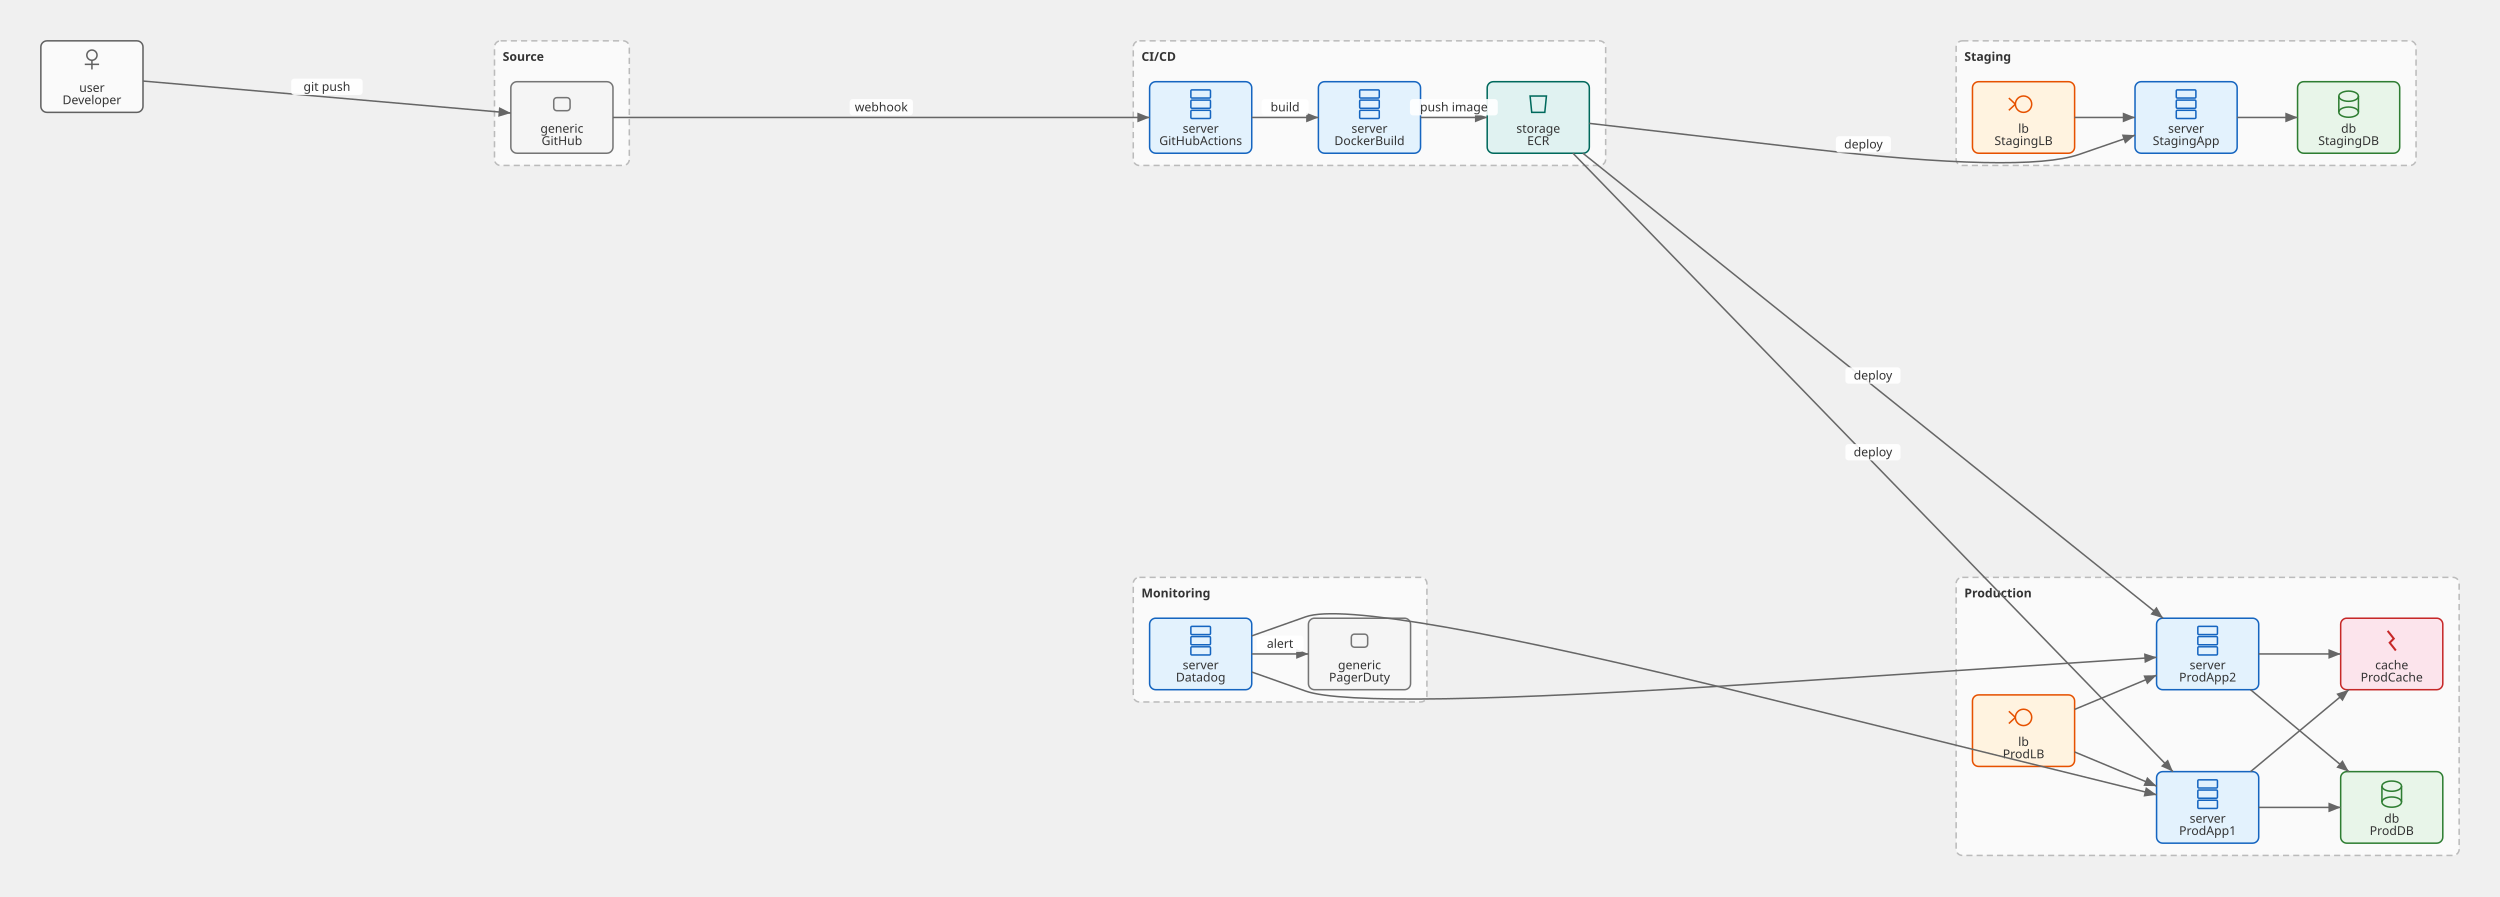
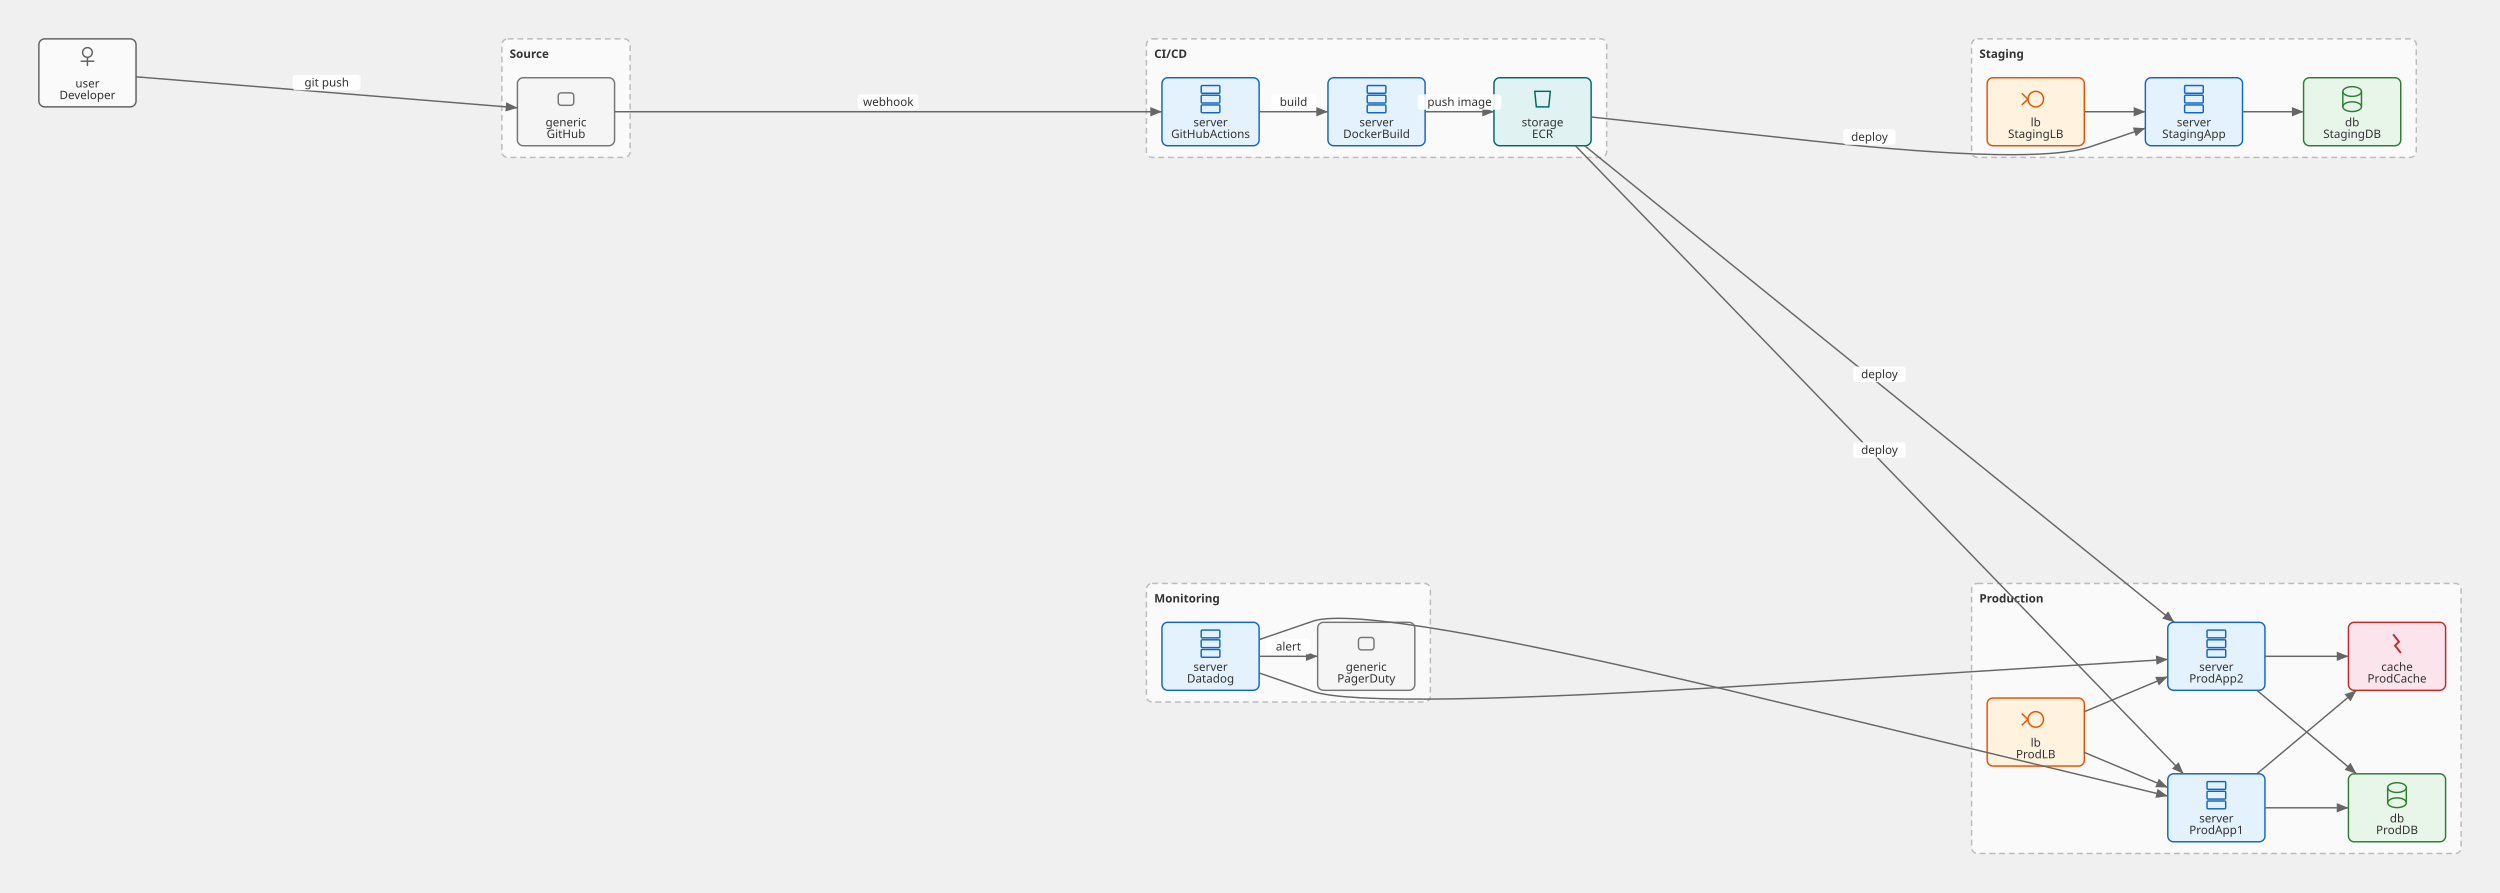
- <svg xmlns="http://www.w3.org/2000/svg" width="2447.669" height="877.505" viewBox="0 0 2447.669 877.505">
+ <svg xmlns="http://www.w3.org/2000/svg" width="2572.986" height="918.39" viewBox="0 0 2572.986 918.39">
  <style>text { font-family: sans-serif; font-size: 12px; fill: #333; }</style>
  <defs>
    <marker id="arrow" viewBox="0 0 10 10" refX="10" refY="5" markerWidth="8" markerHeight="8" orient="auto">
      <polygon points="0,1 10,5 0,9" fill="#666" />
    </marker>
  </defs>
  <rect x="40" y="40" width="100" height="70" rx="6" fill="#fafafa" stroke="#616161" stroke-width="1.5" />
  <circle cx="90" cy="54" r="5" fill="none" stroke="#616161" stroke-width="1.5" />
  <line x1="90" y1="59" x2="90" y2="68" stroke="#616161" stroke-width="1.5" />
  <line x1="83" y1="63" x2="97" y2="63" stroke="#616161" stroke-width="1.5" />
  <text x="90" y="102" text-anchor="middle" font-size="11">Developer</text>
  <text x="90" y="90" text-anchor="middle" font-size="9" fill="#616161">user</text>
-   <rect x="484.142" y="40" width="132" height="122" rx="6" fill="#fafafa" stroke="#bbb" stroke-width="1.5" stroke-dasharray="6,4" />
-   <text x="492.142" y="59.6" font-weight="bold" font-size="13">Source</text>
-   <rect x="500.142" y="80" width="100" height="70" rx="6" fill="#f5f5f5" stroke="#757575" stroke-width="1.5" />
-   <rect x="542.142" y="95.6" width="16" height="12.8" rx="3" fill="none" stroke="#757575" stroke-width="1.5" />
-   <text x="550.142" y="142" text-anchor="middle" font-size="11">GitHub</text>
-   <text x="550.142" y="130" text-anchor="middle" font-size="9" fill="#757575">generic</text>
-   <rect x="1109.542" y="40" width="462.517" height="122" rx="6" fill="#fafafa" stroke="#bbb" stroke-width="1.5" stroke-dasharray="6,4" />
-   <text x="1117.542" y="59.6" font-weight="bold" font-size="13">CI/CD</text>
-   <rect x="1125.542" y="80" width="100" height="70" rx="6" fill="#e3f2fd" stroke="#1565c0" stroke-width="1.5" />
-   <rect x="1165.942" y="88" width="19.2" height="8" rx="1" fill="none" stroke="#1565c0" stroke-width="1.5" />
-   <rect x="1165.942" y="98" width="19.2" height="8" rx="1" fill="none" stroke="#1565c0" stroke-width="1.5" />
-   <rect x="1165.942" y="108" width="19.2" height="8" rx="1" fill="none" stroke="#1565c0" stroke-width="1.5" />
-   <text x="1175.542" y="142" text-anchor="middle" font-size="11">GitHubActions</text>
-   <text x="1175.542" y="130" text-anchor="middle" font-size="9" fill="#1565c0">server</text>
-   <rect x="1290.801" y="80" width="100" height="70" rx="6" fill="#e3f2fd" stroke="#1565c0" stroke-width="1.5" />
-   <rect x="1331.201" y="88" width="19.2" height="8" rx="1" fill="none" stroke="#1565c0" stroke-width="1.5" />
-   <rect x="1331.201" y="98" width="19.2" height="8" rx="1" fill="none" stroke="#1565c0" stroke-width="1.5" />
-   <rect x="1331.201" y="108" width="19.2" height="8" rx="1" fill="none" stroke="#1565c0" stroke-width="1.5" />
-   <text x="1340.801" y="142" text-anchor="middle" font-size="11">DockerBuild</text>
-   <text x="1340.801" y="130" text-anchor="middle" font-size="9" fill="#1565c0">server</text>
-   <rect x="1456.06" y="80" width="100" height="70" rx="6" fill="#e0f2f1" stroke="#00695c" stroke-width="1.5" />
-   <path d="M1498.06,94 L1514.06,94 L1512.46,110 L1499.66,110 Z" fill="none" stroke="#00695c" stroke-width="1.5" />
-   <text x="1506.06" y="142" text-anchor="middle" font-size="11">ECR</text>
-   <text x="1506.06" y="130" text-anchor="middle" font-size="9" fill="#00695c">storage</text>
-   <rect x="1915.185" y="40" width="450.279" height="122" rx="6" fill="#fafafa" stroke="#bbb" stroke-width="1.5" stroke-dasharray="6,4" />
-   <text x="1923.185" y="59.6" font-weight="bold" font-size="13">Staging</text>
-   <rect x="1931.185" y="80" width="100" height="70" rx="6" fill="#fff3e0" stroke="#e65100" stroke-width="1.5" />
-   <circle cx="1981.185" cy="102" r="8" fill="none" stroke="#e65100" stroke-width="1.5" />
-   <line x1="1973.185" y1="102" x2="1966.785" y2="96" stroke="#e65100" stroke-width="1.5" />
-   <line x1="1973.185" y1="102" x2="1966.785" y2="108" stroke="#e65100" stroke-width="1.5" />
-   <text x="1981.185" y="142" text-anchor="middle" font-size="11">StagingLB</text>
-   <text x="1981.185" y="130" text-anchor="middle" font-size="9" fill="#e65100">lb</text>
-   <rect x="2090.324" y="80" width="100" height="70" rx="6" fill="#e3f2fd" stroke="#1565c0" stroke-width="1.5" />
-   <rect x="2130.724" y="88" width="19.2" height="8" rx="1" fill="none" stroke="#1565c0" stroke-width="1.5" />
-   <rect x="2130.724" y="98" width="19.2" height="8" rx="1" fill="none" stroke="#1565c0" stroke-width="1.5" />
-   <rect x="2130.724" y="108" width="19.2" height="8" rx="1" fill="none" stroke="#1565c0" stroke-width="1.5" />
-   <text x="2140.324" y="142" text-anchor="middle" font-size="11">StagingApp</text>
-   <text x="2140.324" y="130" text-anchor="middle" font-size="9" fill="#1565c0">server</text>
-   <rect x="2249.464" y="80" width="100" height="70" rx="6" fill="#e8f5e9" stroke="#2e7d32" stroke-width="1.5" />
-   <ellipse cx="2299.464" cy="94.2" rx="9.6" ry="5" fill="none" stroke="#2e7d32" stroke-width="1.5" />
-   <line x1="2289.864" y1="94.2" x2="2289.864" y2="109.8" stroke="#2e7d32" stroke-width="1.5" />
-   <line x1="2309.064" y1="94.2" x2="2309.064" y2="109.8" stroke="#2e7d32" stroke-width="1.5" />
-   <ellipse cx="2299.464" cy="109.8" rx="9.6" ry="5" fill="none" stroke="#2e7d32" stroke-width="1.5" />
-   <text x="2299.464" y="142" text-anchor="middle" font-size="11">StagingDB</text>
-   <text x="2299.464" y="130" text-anchor="middle" font-size="9" fill="#2e7d32">db</text>
-   <rect x="1915.185" y="565.263" width="492.484" height="272.242" rx="6" fill="#fafafa" stroke="#bbb" stroke-width="1.5" stroke-dasharray="6,4" />
-   <text x="1923.185" y="584.863" font-weight="bold" font-size="13">Production</text>
-   <rect x="1931.185" y="680.384" width="100" height="70" rx="6" fill="#fff3e0" stroke="#e65100" stroke-width="1.5" />
-   <circle cx="1981.185" cy="702.384" r="8" fill="none" stroke="#e65100" stroke-width="1.5" />
-   <line x1="1973.185" y1="702.384" x2="1966.785" y2="696.384" stroke="#e65100" stroke-width="1.5" />
-   <line x1="1973.185" y1="702.384" x2="1966.785" y2="708.384" stroke="#e65100" stroke-width="1.5" />
-   <text x="1981.185" y="742.384" text-anchor="middle" font-size="11">ProdLB</text>
-   <text x="1981.185" y="730.384" text-anchor="middle" font-size="9" fill="#e65100">lb</text>
-   <rect x="2111.427" y="755.505" width="100" height="70" rx="6" fill="#e3f2fd" stroke="#1565c0" stroke-width="1.5" />
-   <rect x="2151.827" y="763.505" width="19.2" height="8" rx="1" fill="none" stroke="#1565c0" stroke-width="1.5" />
-   <rect x="2151.827" y="773.505" width="19.2" height="8" rx="1" fill="none" stroke="#1565c0" stroke-width="1.5" />
-   <rect x="2151.827" y="783.505" width="19.2" height="8" rx="1" fill="none" stroke="#1565c0" stroke-width="1.5" />
-   <text x="2161.427" y="817.505" text-anchor="middle" font-size="11">ProdApp1</text>
-   <text x="2161.427" y="805.505" text-anchor="middle" font-size="9" fill="#1565c0">server</text>
-   <rect x="2111.427" y="605.263" width="100" height="70" rx="6" fill="#e3f2fd" stroke="#1565c0" stroke-width="1.5" />
-   <rect x="2151.827" y="613.263" width="19.2" height="8" rx="1" fill="none" stroke="#1565c0" stroke-width="1.5" />
-   <rect x="2151.827" y="623.263" width="19.2" height="8" rx="1" fill="none" stroke="#1565c0" stroke-width="1.5" />
-   <rect x="2151.827" y="633.263" width="19.2" height="8" rx="1" fill="none" stroke="#1565c0" stroke-width="1.5" />
-   <text x="2161.427" y="667.263" text-anchor="middle" font-size="11">ProdApp2</text>
-   <text x="2161.427" y="655.263" text-anchor="middle" font-size="9" fill="#1565c0">server</text>
-   <rect x="2291.669" y="755.505" width="100" height="70" rx="6" fill="#e8f5e9" stroke="#2e7d32" stroke-width="1.5" />
-   <ellipse cx="2341.669" cy="769.705" rx="9.6" ry="5" fill="none" stroke="#2e7d32" stroke-width="1.5" />
-   <line x1="2332.069" y1="769.705" x2="2332.069" y2="785.305" stroke="#2e7d32" stroke-width="1.5" />
-   <line x1="2351.269" y1="769.705" x2="2351.269" y2="785.305" stroke="#2e7d32" stroke-width="1.5" />
-   <ellipse cx="2341.669" cy="785.305" rx="9.6" ry="5" fill="none" stroke="#2e7d32" stroke-width="1.5" />
-   <text x="2341.669" y="817.505" text-anchor="middle" font-size="11">ProdDB</text>
-   <text x="2341.669" y="805.505" text-anchor="middle" font-size="9" fill="#2e7d32">db</text>
-   <rect x="2291.669" y="605.263" width="100" height="70" rx="6" fill="#fce4ec" stroke="#c62828" stroke-width="1.5" />
-   <polyline points="2337.669,617.663 2343.669,625.263 2339.669,629.263 2345.669,636.863" fill="none" stroke="#c62828" stroke-width="2" />
-   <text x="2341.669" y="667.263" text-anchor="middle" font-size="11">ProdCache</text>
-   <text x="2341.669" y="655.263" text-anchor="middle" font-size="9" fill="#c62828">cache</text>
-   <rect x="1109.542" y="565.263" width="287.498" height="122" rx="6" fill="#fafafa" stroke="#bbb" stroke-width="1.5" stroke-dasharray="6,4" />
-   <text x="1117.542" y="584.863" font-weight="bold" font-size="13">Monitoring</text>
-   <rect x="1125.542" y="605.263" width="100" height="70" rx="6" fill="#e3f2fd" stroke="#1565c0" stroke-width="1.5" />
-   <rect x="1165.942" y="613.263" width="19.2" height="8" rx="1" fill="none" stroke="#1565c0" stroke-width="1.5" />
-   <rect x="1165.942" y="623.263" width="19.2" height="8" rx="1" fill="none" stroke="#1565c0" stroke-width="1.5" />
-   <rect x="1165.942" y="633.263" width="19.2" height="8" rx="1" fill="none" stroke="#1565c0" stroke-width="1.5" />
-   <text x="1175.542" y="667.263" text-anchor="middle" font-size="11">Datadog</text>
-   <text x="1175.542" y="655.263" text-anchor="middle" font-size="9" fill="#1565c0">server</text>
-   <rect x="1281.04" y="605.263" width="100" height="70" rx="6" fill="#f5f5f5" stroke="#757575" stroke-width="1.5" />
-   <rect x="1323.04" y="620.863" width="16" height="12.8" rx="3" fill="none" stroke="#757575" stroke-width="1.5" />
-   <text x="1331.04" y="667.263" text-anchor="middle" font-size="11">PagerDuty</text>
-   <text x="1331.04" y="655.263" text-anchor="middle" font-size="9" fill="#757575">generic</text>
-   <path d="M140,79.346 L500.142,110.654" fill="none" stroke="#666" stroke-width="1.5" marker-end="url(#arrow)" />
-   <rect x="285.071" y="77" width="70" height="16" rx="3" fill="white" opacity="0.9" />
-   <text x="320.071" y="89" text-anchor="middle" font-size="11" fill="#666">git push</text>
-   <path d="M600.142,115 L1125.542,115" fill="none" stroke="#666" stroke-width="1.5" marker-end="url(#arrow)" />
-   <rect x="831.842" y="97" width="62" height="16" rx="3" fill="white" opacity="0.9" />
-   <text x="862.842" y="109" text-anchor="middle" font-size="11" fill="#666">webhook</text>
-   <path d="M1225.542,115 L1290.801,115" fill="none" stroke="#666" stroke-width="1.5" marker-end="url(#arrow)" />
-   <rect x="1235.171" y="97" width="46" height="16" rx="3" fill="white" opacity="0.9" />
-   <text x="1258.171" y="109" text-anchor="middle" font-size="11" fill="#666">build</text>
-   <path d="M1390.801,115 L1456.06,115" fill="none" stroke="#666" stroke-width="1.5" marker-end="url(#arrow)" />
-   <rect x="1380.43" y="97" width="86" height="16" rx="3" fill="white" opacity="0.9" />
-   <text x="1423.43" y="109" text-anchor="middle" font-size="11" fill="#666">push image</text>
-   <path d="M1556.06,120.788 L1768.622,145.394 Q1981.185,170 2035.754,151.14 L2090.324,132.28" fill="none" stroke="#666" stroke-width="1.5" marker-end="url(#arrow)" />
-   <rect x="1797.411" y="133.365" width="54" height="16" rx="3" fill="white" opacity="0.9" />
-   <text x="1824.411" y="145.365" text-anchor="middle" font-size="11" fill="#666">deploy</text>
-   <path d="M1540.016,150 L2127.47,755.505" fill="none" stroke="#666" stroke-width="1.5" marker-end="url(#arrow)" />
-   <rect x="1806.743" y="434.752" width="54" height="16" rx="3" fill="white" opacity="0.9" />
-   <text x="1833.743" y="446.752" text-anchor="middle" font-size="11" fill="#666">deploy</text>
-   <path d="M1549.729,150 L2117.757,605.263" fill="none" stroke="#666" stroke-width="1.5" marker-end="url(#arrow)" />
-   <rect x="1806.743" y="359.631" width="54" height="16" rx="3" fill="white" opacity="0.9" />
-   <text x="1833.743" y="371.631" text-anchor="middle" font-size="11" fill="#666">deploy</text>
-   <path d="M2031.185,115 L2090.324,115" fill="none" stroke="#666" stroke-width="1.5" marker-end="url(#arrow)" />
-   <path d="M2190.324,115 L2249.464,115" fill="none" stroke="#666" stroke-width="1.5" marker-end="url(#arrow)" />
-   <path d="M2031.185,736.223 L2111.427,769.666" fill="none" stroke="#666" stroke-width="1.5" marker-end="url(#arrow)" />
-   <path d="M2031.185,694.545 L2111.427,661.102" fill="none" stroke="#666" stroke-width="1.5" marker-end="url(#arrow)" />
-   <path d="M2211.427,790.505 L2291.669,790.505" fill="none" stroke="#666" stroke-width="1.5" marker-end="url(#arrow)" />
-   <path d="M2203.415,675.263 L2299.68,755.505" fill="none" stroke="#666" stroke-width="1.5" marker-end="url(#arrow)" />
-   <path d="M2203.415,755.505 L2299.68,675.263" fill="none" stroke="#666" stroke-width="1.5" marker-end="url(#arrow)" />
-   <path d="M2211.427,640.263 L2291.669,640.263" fill="none" stroke="#666" stroke-width="1.5" marker-end="url(#arrow)" />
-   <path d="M1225.542,622.578 L1278.291,603.92 Q1331.04,585.263 1721.233,681.705 L2111.427,778.147" fill="none" stroke="#666" stroke-width="1.5" marker-end="url(#arrow)" />
-   <path d="M1225.542,657.948 L1278.291,676.605 Q1331.04,695.263 1721.233,669.419 L2111.427,643.574" fill="none" stroke="#666" stroke-width="1.5" marker-end="url(#arrow)" />
-   <path d="M1225.542,640.263 L1281.04,640.263" fill="none" stroke="#666" stroke-width="1.5" marker-end="url(#arrow)" />
-   <rect x="1230.291" y="622.263" width="46" height="16" rx="3" fill="white" opacity="0.9" />
-   <text x="1253.291" y="634.263" text-anchor="middle" font-size="11" fill="#666">alert</text>
+   <rect x="516.519" y="40" width="132" height="122" rx="6" fill="#fafafa" stroke="#bbb" stroke-width="1.5" stroke-dasharray="6,4" />
+   <text x="524.519" y="59.6" font-weight="bold" font-size="13">Source</text>
+   <rect x="532.519" y="80" width="100" height="70" rx="6" fill="#f5f5f5" stroke="#757575" stroke-width="1.5" />
+   <rect x="574.519" y="95.6" width="16" height="12.8" rx="3" fill="none" stroke="#757575" stroke-width="1.5" />
+   <text x="582.519" y="142" text-anchor="middle" font-size="11">GitHub</text>
+   <text x="582.519" y="130" text-anchor="middle" font-size="9" fill="#757575">generic</text>
+   <rect x="1179.881" y="40" width="473.687" height="122" rx="6" fill="#fafafa" stroke="#bbb" stroke-width="1.5" stroke-dasharray="6,4" />
+   <text x="1187.881" y="59.6" font-weight="bold" font-size="13">CI/CD</text>
+   <rect x="1195.881" y="80" width="100" height="70" rx="6" fill="#e3f2fd" stroke="#1565c0" stroke-width="1.5" />
+   <rect x="1236.281" y="88" width="19.2" height="8" rx="1" fill="none" stroke="#1565c0" stroke-width="1.5" />
+   <rect x="1236.281" y="98" width="19.2" height="8" rx="1" fill="none" stroke="#1565c0" stroke-width="1.5" />
+   <rect x="1236.281" y="108" width="19.2" height="8" rx="1" fill="none" stroke="#1565c0" stroke-width="1.5" />
+   <text x="1245.881" y="142" text-anchor="middle" font-size="11">GitHubActions</text>
+   <text x="1245.881" y="130" text-anchor="middle" font-size="9" fill="#1565c0">server</text>
+   <rect x="1366.724" y="80" width="100" height="70" rx="6" fill="#e3f2fd" stroke="#1565c0" stroke-width="1.5" />
+   <rect x="1407.124" y="88" width="19.2" height="8" rx="1" fill="none" stroke="#1565c0" stroke-width="1.5" />
+   <rect x="1407.124" y="98" width="19.2" height="8" rx="1" fill="none" stroke="#1565c0" stroke-width="1.5" />
+   <rect x="1407.124" y="108" width="19.2" height="8" rx="1" fill="none" stroke="#1565c0" stroke-width="1.5" />
+   <text x="1416.724" y="142" text-anchor="middle" font-size="11">DockerBuild</text>
+   <text x="1416.724" y="130" text-anchor="middle" font-size="9" fill="#1565c0">server</text>
+   <rect x="1537.567" y="80" width="100" height="70" rx="6" fill="#e0f2f1" stroke="#00695c" stroke-width="1.5" />
+   <path d="M1579.567,94 L1595.567,94 L1593.967,110 L1581.167,110 Z" fill="none" stroke="#00695c" stroke-width="1.5" />
+   <text x="1587.567" y="142" text-anchor="middle" font-size="11">ECR</text>
+   <text x="1587.567" y="130" text-anchor="middle" font-size="9" fill="#00695c">storage</text>
+   <rect x="2029.157" y="40" width="457.659" height="122" rx="6" fill="#fafafa" stroke="#bbb" stroke-width="1.5" stroke-dasharray="6,4" />
+   <text x="2037.157" y="59.6" font-weight="bold" font-size="13">Staging</text>
+   <rect x="2045.157" y="80" width="100" height="70" rx="6" fill="#fff3e0" stroke="#e65100" stroke-width="1.5" />
+   <circle cx="2095.157" cy="102" r="8" fill="none" stroke="#e65100" stroke-width="1.5" />
+   <line x1="2087.157" y1="102" x2="2080.757" y2="96" stroke="#e65100" stroke-width="1.5" />
+   <line x1="2087.157" y1="102" x2="2080.757" y2="108" stroke="#e65100" stroke-width="1.5" />
+   <text x="2095.157" y="142" text-anchor="middle" font-size="11">StagingLB</text>
+   <text x="2095.157" y="130" text-anchor="middle" font-size="9" fill="#e65100">lb</text>
+   <rect x="2207.987" y="80" width="100" height="70" rx="6" fill="#e3f2fd" stroke="#1565c0" stroke-width="1.5" />
+   <rect x="2248.387" y="88" width="19.2" height="8" rx="1" fill="none" stroke="#1565c0" stroke-width="1.5" />
+   <rect x="2248.387" y="98" width="19.2" height="8" rx="1" fill="none" stroke="#1565c0" stroke-width="1.5" />
+   <rect x="2248.387" y="108" width="19.2" height="8" rx="1" fill="none" stroke="#1565c0" stroke-width="1.5" />
+   <text x="2257.987" y="142" text-anchor="middle" font-size="11">StagingApp</text>
+   <text x="2257.987" y="130" text-anchor="middle" font-size="9" fill="#1565c0">server</text>
+   <rect x="2370.816" y="80" width="100" height="70" rx="6" fill="#e8f5e9" stroke="#2e7d32" stroke-width="1.5" />
+   <ellipse cx="2420.816" cy="94.2" rx="9.6" ry="5" fill="none" stroke="#2e7d32" stroke-width="1.5" />
+   <line x1="2411.216" y1="94.2" x2="2411.216" y2="109.8" stroke="#2e7d32" stroke-width="1.5" />
+   <line x1="2430.416" y1="94.2" x2="2430.416" y2="109.8" stroke="#2e7d32" stroke-width="1.5" />
+   <ellipse cx="2420.816" cy="109.8" rx="9.6" ry="5" fill="none" stroke="#2e7d32" stroke-width="1.5" />
+   <text x="2420.816" y="142" text-anchor="middle" font-size="11">StagingDB</text>
+   <text x="2420.816" y="130" text-anchor="middle" font-size="9" fill="#2e7d32">db</text>
+   <rect x="2029.157" y="600.476" width="503.829" height="277.915" rx="6" fill="#fafafa" stroke="#bbb" stroke-width="1.5" stroke-dasharray="6,4" />
+   <text x="2037.157" y="620.076" font-weight="bold" font-size="13">Production</text>
+   <rect x="2045.157" y="718.433" width="100" height="70" rx="6" fill="#fff3e0" stroke="#e65100" stroke-width="1.5" />
+   <circle cx="2095.157" cy="740.433" r="8" fill="none" stroke="#e65100" stroke-width="1.5" />
+   <line x1="2087.157" y1="740.433" x2="2080.757" y2="734.433" stroke="#e65100" stroke-width="1.5" />
+   <line x1="2087.157" y1="740.433" x2="2080.757" y2="746.433" stroke="#e65100" stroke-width="1.5" />
+   <text x="2095.157" y="780.433" text-anchor="middle" font-size="11">ProdLB</text>
+   <text x="2095.157" y="768.433" text-anchor="middle" font-size="9" fill="#e65100">lb</text>
+   <rect x="2231.072" y="796.39" width="100" height="70" rx="6" fill="#e3f2fd" stroke="#1565c0" stroke-width="1.5" />
+   <rect x="2271.472" y="804.39" width="19.2" height="8" rx="1" fill="none" stroke="#1565c0" stroke-width="1.5" />
+   <rect x="2271.472" y="814.39" width="19.2" height="8" rx="1" fill="none" stroke="#1565c0" stroke-width="1.5" />
+   <rect x="2271.472" y="824.39" width="19.2" height="8" rx="1" fill="none" stroke="#1565c0" stroke-width="1.5" />
+   <text x="2281.072" y="858.39" text-anchor="middle" font-size="11">ProdApp1</text>
+   <text x="2281.072" y="846.39" text-anchor="middle" font-size="9" fill="#1565c0">server</text>
+   <rect x="2231.072" y="640.476" width="100" height="70" rx="6" fill="#e3f2fd" stroke="#1565c0" stroke-width="1.5" />
+   <rect x="2271.472" y="648.476" width="19.2" height="8" rx="1" fill="none" stroke="#1565c0" stroke-width="1.5" />
+   <rect x="2271.472" y="658.476" width="19.2" height="8" rx="1" fill="none" stroke="#1565c0" stroke-width="1.5" />
+   <rect x="2271.472" y="668.476" width="19.2" height="8" rx="1" fill="none" stroke="#1565c0" stroke-width="1.5" />
+   <text x="2281.072" y="702.476" text-anchor="middle" font-size="11">ProdApp2</text>
+   <text x="2281.072" y="690.476" text-anchor="middle" font-size="9" fill="#1565c0">server</text>
+   <rect x="2416.986" y="796.39" width="100" height="70" rx="6" fill="#e8f5e9" stroke="#2e7d32" stroke-width="1.5" />
+   <ellipse cx="2466.986" cy="810.59" rx="9.6" ry="5" fill="none" stroke="#2e7d32" stroke-width="1.5" />
+   <line x1="2457.386" y1="810.59" x2="2457.386" y2="826.19" stroke="#2e7d32" stroke-width="1.5" />
+   <line x1="2476.586" y1="810.59" x2="2476.586" y2="826.19" stroke="#2e7d32" stroke-width="1.5" />
+   <ellipse cx="2466.986" cy="826.19" rx="9.6" ry="5" fill="none" stroke="#2e7d32" stroke-width="1.5" />
+   <text x="2466.986" y="858.39" text-anchor="middle" font-size="11">ProdDB</text>
+   <text x="2466.986" y="846.39" text-anchor="middle" font-size="9" fill="#2e7d32">db</text>
+   <rect x="2416.986" y="640.476" width="100" height="70" rx="6" fill="#fce4ec" stroke="#c62828" stroke-width="1.5" />
+   <polyline points="2462.986,652.876 2468.986,660.476 2464.986,664.476 2470.986,672.076" fill="none" stroke="#c62828" stroke-width="2" />
+   <text x="2466.986" y="702.476" text-anchor="middle" font-size="11">ProdCache</text>
+   <text x="2466.986" y="690.476" text-anchor="middle" font-size="9" fill="#c62828">cache</text>
+   <rect x="1179.881" y="600.476" width="292.239" height="122" rx="6" fill="#fafafa" stroke="#bbb" stroke-width="1.5" stroke-dasharray="6,4" />
+   <text x="1187.881" y="620.076" font-weight="bold" font-size="13">Monitoring</text>
+   <rect x="1195.881" y="640.476" width="100" height="70" rx="6" fill="#e3f2fd" stroke="#1565c0" stroke-width="1.5" />
+   <rect x="1236.281" y="648.476" width="19.2" height="8" rx="1" fill="none" stroke="#1565c0" stroke-width="1.5" />
+   <rect x="1236.281" y="658.476" width="19.2" height="8" rx="1" fill="none" stroke="#1565c0" stroke-width="1.5" />
+   <rect x="1236.281" y="668.476" width="19.2" height="8" rx="1" fill="none" stroke="#1565c0" stroke-width="1.5" />
+   <text x="1245.881" y="702.476" text-anchor="middle" font-size="11">Datadog</text>
+   <text x="1245.881" y="690.476" text-anchor="middle" font-size="9" fill="#1565c0">server</text>
+   <rect x="1356.12" y="640.476" width="100" height="70" rx="6" fill="#f5f5f5" stroke="#757575" stroke-width="1.5" />
+   <rect x="1398.12" y="656.076" width="16" height="12.8" rx="3" fill="none" stroke="#757575" stroke-width="1.5" />
+   <text x="1406.12" y="702.476" text-anchor="middle" font-size="11">PagerDuty</text>
+   <text x="1406.12" y="690.476" text-anchor="middle" font-size="9" fill="#757575">generic</text>
+   <path d="M140,79.061 L532.519,110.939" fill="none" stroke="#666" stroke-width="1.5" marker-end="url(#arrow)" />
+   <rect x="301.259" y="77" width="70" height="16" rx="3" fill="white" opacity="0.9" />
+   <text x="336.259" y="89" text-anchor="middle" font-size="11" fill="#666">git push</text>
+   <path d="M632.519,115 L1195.881,115" fill="none" stroke="#666" stroke-width="1.5" marker-end="url(#arrow)" />
+   <rect x="883.2" y="97" width="62" height="16" rx="3" fill="white" opacity="0.9" />
+   <text x="914.2" y="109" text-anchor="middle" font-size="11" fill="#666">webhook</text>
+   <path d="M1295.881,115 L1366.724,115" fill="none" stroke="#666" stroke-width="1.5" marker-end="url(#arrow)" />
+   <rect x="1308.302" y="97" width="46" height="16" rx="3" fill="white" opacity="0.9" />
+   <text x="1331.302" y="109" text-anchor="middle" font-size="11" fill="#666">build</text>
+   <path d="M1466.724,115 L1537.567,115" fill="none" stroke="#666" stroke-width="1.5" marker-end="url(#arrow)" />
+   <rect x="1459.146" y="97" width="86" height="16" rx="3" fill="white" opacity="0.9" />
+   <text x="1502.146" y="109" text-anchor="middle" font-size="11" fill="#666">push image</text>
+   <path d="M1637.567,120.418 L1866.362,145.209 Q2095.157,170 2151.572,150.944 L2207.987,131.889" fill="none" stroke="#666" stroke-width="1.5" marker-end="url(#arrow)" />
+   <rect x="1897.022" y="133.003" width="54" height="16" rx="3" fill="white" opacity="0.9" />
+   <text x="1924.022" y="145.003" text-anchor="middle" font-size="11" fill="#666">deploy</text>
+   <path d="M1621.449,150 L2247.19,796.39" fill="none" stroke="#666" stroke-width="1.5" marker-end="url(#arrow)" />
+   <rect x="1907.32" y="455.195" width="54" height="16" rx="3" fill="white" opacity="0.9" />
+   <text x="1934.32" y="467.195" text-anchor="middle" font-size="11" fill="#666">deploy</text>
+   <path d="M1630.875,150 L2237.765,640.476" fill="none" stroke="#666" stroke-width="1.5" marker-end="url(#arrow)" />
+   <rect x="1907.32" y="377.238" width="54" height="16" rx="3" fill="white" opacity="0.9" />
+   <text x="1934.32" y="389.238" text-anchor="middle" font-size="11" fill="#666">deploy</text>
+   <path d="M2145.157,115 L2207.987,115" fill="none" stroke="#666" stroke-width="1.5" marker-end="url(#arrow)" />
+   <path d="M2307.987,115 L2370.816,115" fill="none" stroke="#666" stroke-width="1.5" marker-end="url(#arrow)" />
+   <path d="M2145.157,774.399 L2231.072,810.425" fill="none" stroke="#666" stroke-width="1.5" marker-end="url(#arrow)" />
+   <path d="M2145.157,732.467 L2231.072,696.442" fill="none" stroke="#666" stroke-width="1.5" marker-end="url(#arrow)" />
+   <path d="M2331.072,831.39 L2416.986,831.39" fill="none" stroke="#666" stroke-width="1.5" marker-end="url(#arrow)" />
+   <path d="M2322.806,710.476 L2425.252,796.39" fill="none" stroke="#666" stroke-width="1.5" marker-end="url(#arrow)" />
+   <path d="M2322.806,796.39 L2425.252,710.476" fill="none" stroke="#666" stroke-width="1.5" marker-end="url(#arrow)" />
+   <path d="M2331.072,675.476 L2416.986,675.476" fill="none" stroke="#666" stroke-width="1.5" marker-end="url(#arrow)" />
+   <path d="M1295.881,658.314 L1351,639.395 Q1406.12,620.476 1818.596,719.907 L2231.072,819.338" fill="none" stroke="#666" stroke-width="1.5" marker-end="url(#arrow)" />
+   <path d="M1295.881,692.638 L1351,711.557 Q1406.12,730.476 1818.596,704.547 L2231.072,678.619" fill="none" stroke="#666" stroke-width="1.5" marker-end="url(#arrow)" />
+   <path d="M1295.881,675.476 L1356.12,675.476" fill="none" stroke="#666" stroke-width="1.5" marker-end="url(#arrow)" />
+   <rect x="1303" y="657.476" width="46" height="16" rx="3" fill="white" opacity="0.9" />
+   <text x="1326" y="669.476" text-anchor="middle" font-size="11" fill="#666">alert</text>
</svg>
